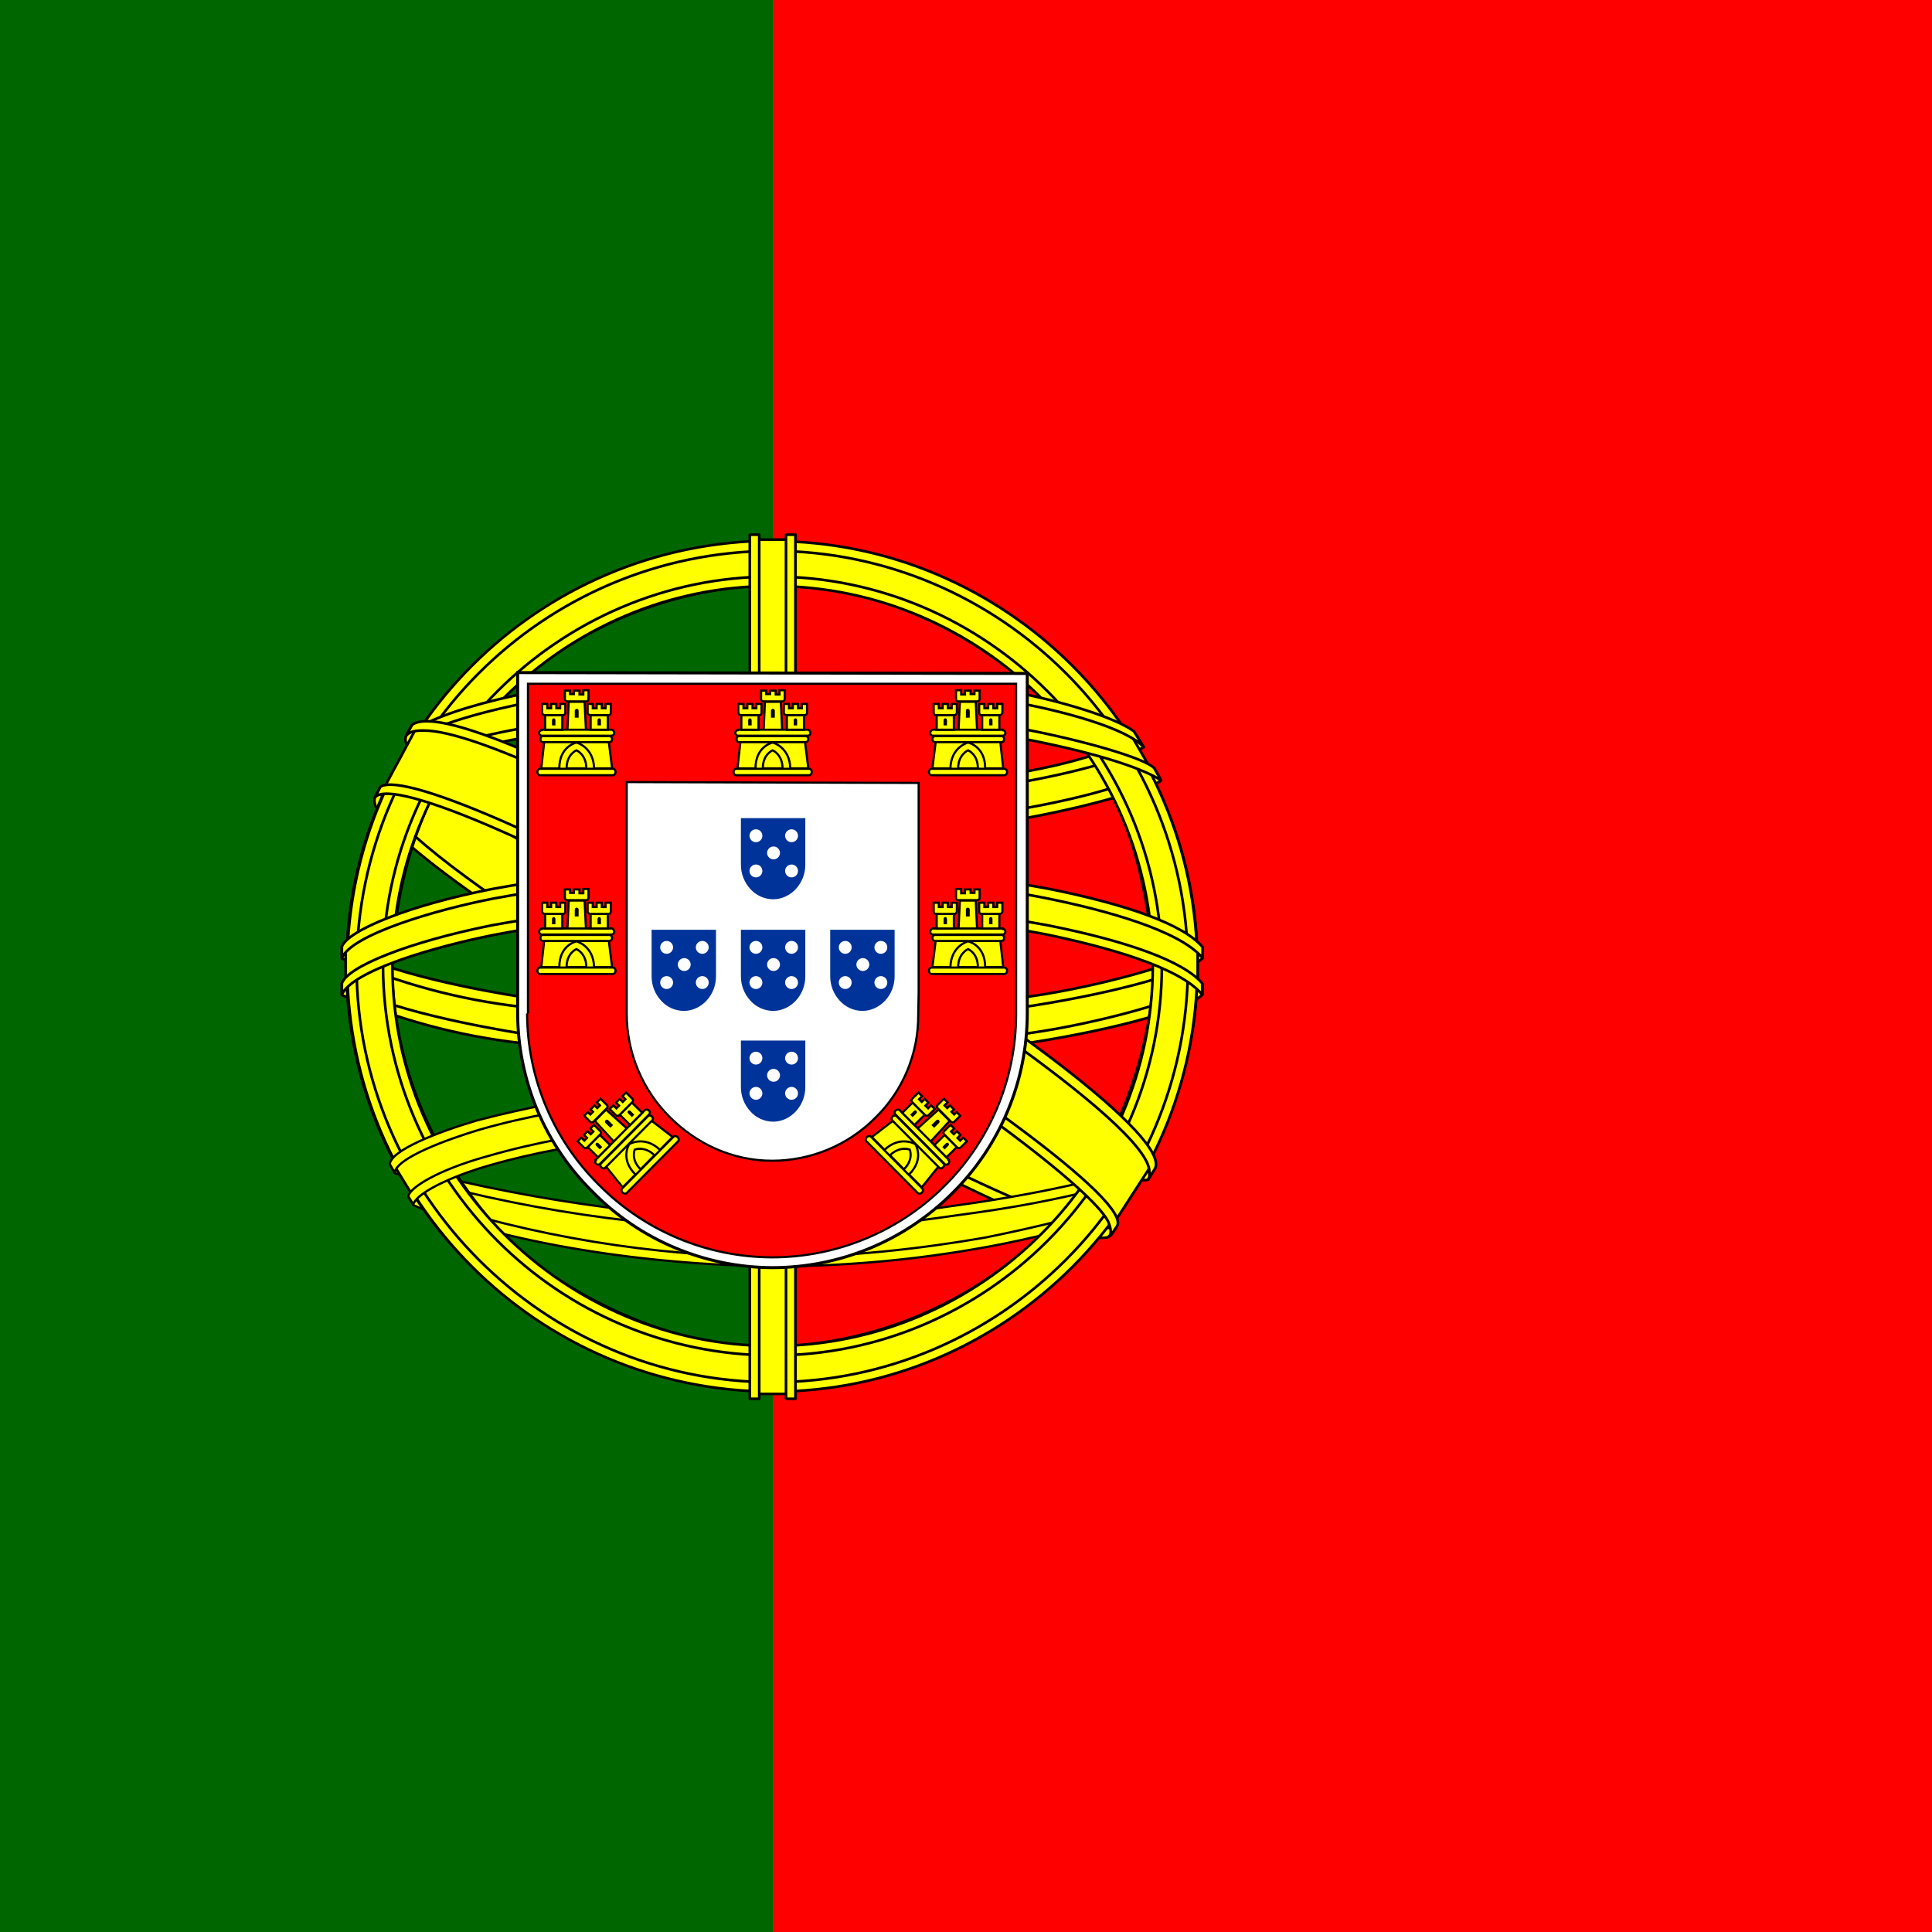
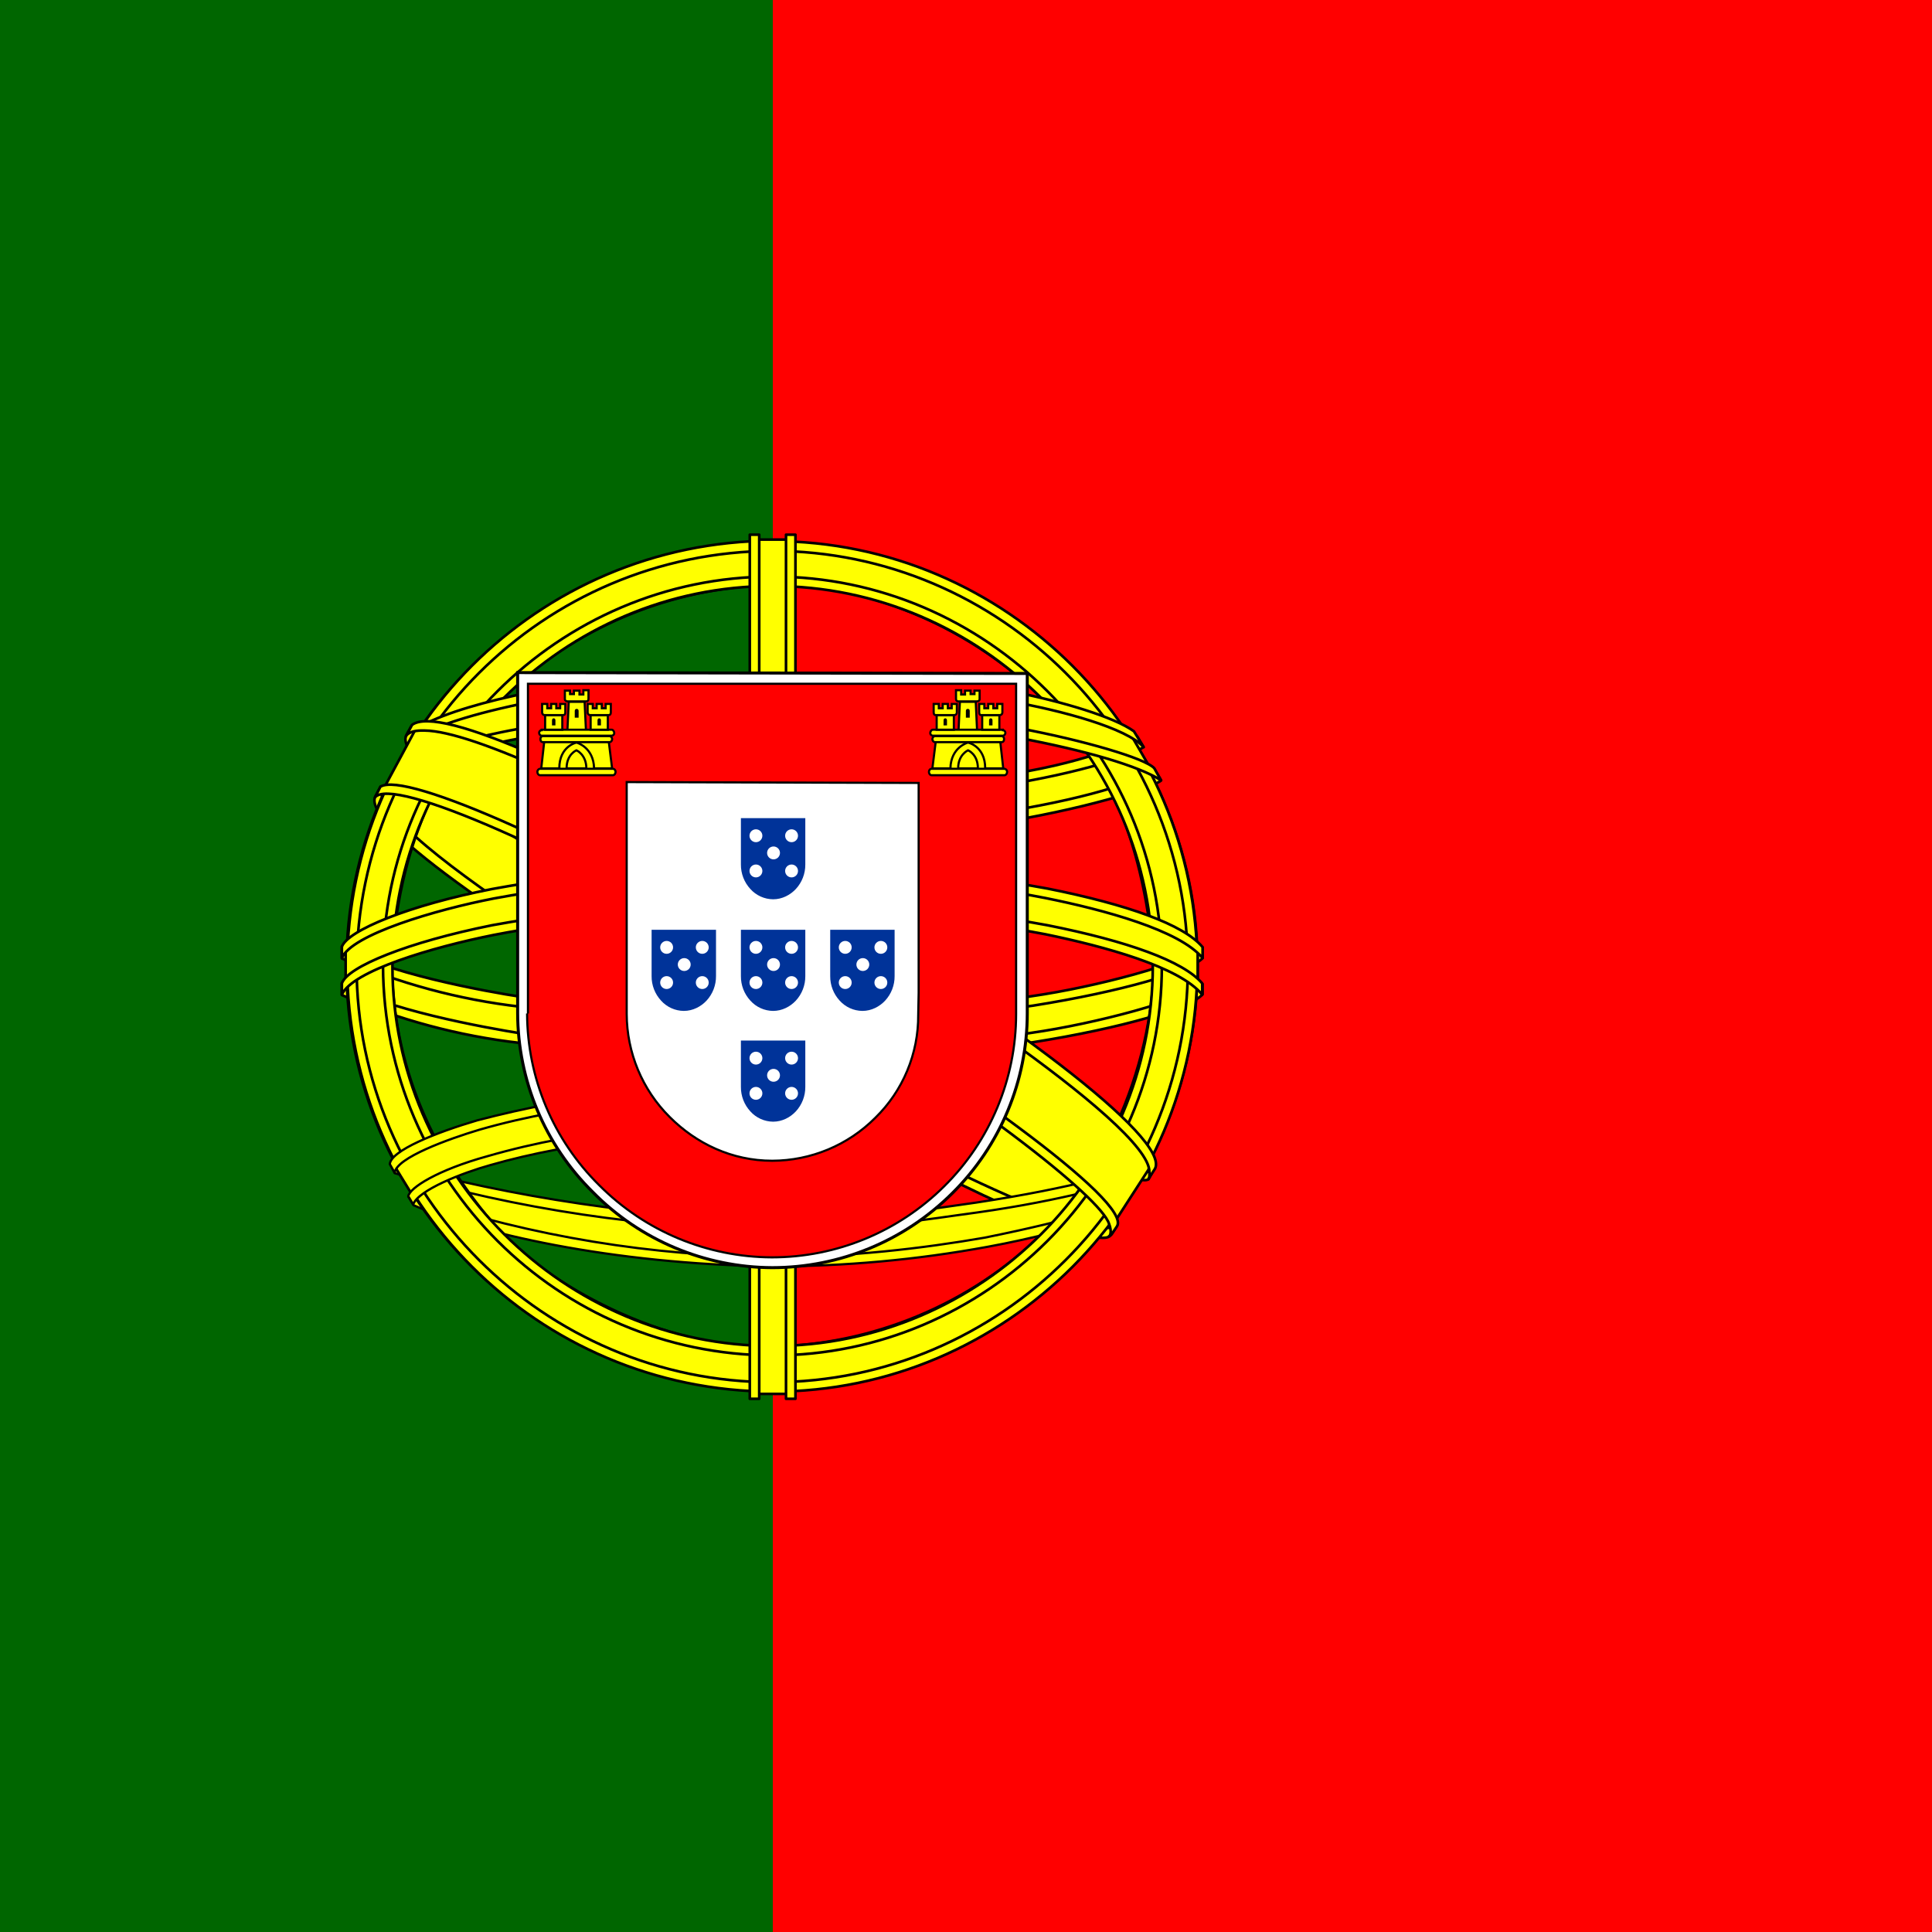
<svg xmlns="http://www.w3.org/2000/svg" xmlns:xlink="http://www.w3.org/1999/xlink" id="flag-icons-pt" viewBox="0 0 512 512">
  <path fill="red" d="M204.8 0H512v512H204.7z" />
  <path fill="#060" d="M0 0h204.8v512H-.1z" />
  <g fill="#ff0" fill-rule="evenodd" stroke="#000" stroke-linecap="round" stroke-linejoin="round" stroke-width=".6">
    <path stroke-width=".7" d="M293.8 326.6c-34.4-1-192-99.4-193-115.1l8.6-14.5C125 219.7 286.2 315.4 302 312l-8.2 14.6" />
    <path stroke-width=".7" d="M107.6 195c-3.1 8.3 41.1 35.6 94.3 68 53.2 32.3 99 52.3 102.5 49.5l1.5-2.9c-.6 1-2.2 1.3-4.6.6-14.4-4.2-51.9-21.4-98.3-49.5s-86.8-54.1-93-65.1a6.7 6.7 0 0 1-.7-3.3h-.2l-1.3 2.3-.2.4zm187 132c-.6 1.1-1.7 1.1-3.7 1-12.9-1.5-52-20.5-98-48.1-53.8-32.2-98.2-61.5-93.3-69.1l1.3-2.4.2.1c-4.3 13 87.6 65.5 93 68.9 53.1 33 98 52.2 102 47.2l-1.5 2.4z" />
    <path stroke-width=".7" d="M205 221c34.3-.3 76.8-4.7 101.2-14.4L301 198c-14.5 8-57.1 13.3-96.3 14-46.4-.4-79.1-4.7-95.5-15.7l-5 9.1c30.2 12.7 61 15.5 100.8 15.6" />
    <path stroke-width=".7" d="M307.7 206.8c-.9 1.3-16.8 6.8-40.3 10.8a416 416 0 0 1-62.6 4.6 444.3 444.3 0 0 1-60-3.8c-24.5-3.9-37.3-9.3-42-11.2l1.2-2.3a186 186 0 0 0 41.3 11 438.9 438.9 0 0 0 59.5 3.7 417.8 417.8 0 0 0 62.1-4.6c24-3.9 37.2-8.9 39-11.2l1.8 3zM303 198c-2.6 2-15.6 6.7-38.4 10.3a414 414 0 0 1-59.5 4.2 400 400 0 0 1-57.4-3.7c-23.3-3-35.6-8.5-40-10.1l1.3-2.3c3.4 1.8 15.4 6.6 39 10a423 423 0 0 0 57.1 3.5 408.6 408.6 0 0 0 59-4.2c23-3.2 35.4-9 37.3-10.5l1.6 2.8zM92 262.4c21.2 11.4 68.1 17.2 112.6 17.6 40.5 0 93.3-6.3 113-16.8l-.6-11.4c-6.1 9.7-62.6 19-112.8 18.6-50.2-.4-96.8-8.2-112.3-18.2v10.2" />
    <path stroke-width=".7" d="M318.7 260.8v2.7c-3 3.6-21.6 9-44.9 12.7a463.2 463.2 0 0 1-69.7 4.8c-27.4 0-49.2-2-66.2-4.6a164.8 164.8 0 0 1-47.3-12.7v-3.2c10.4 6.9 38.3 11.9 47.7 13.4 16.8 2.6 38.5 4.5 65.8 4.5 28.7 0 51.7-2 69.3-4.7 16.8-2.4 40.6-8.7 45.3-12.9zm0-9.7v2.8c-3 3.5-21.6 8.9-44.9 12.6a463.2 463.2 0 0 1-69.7 4.8c-27.4 0-49.2-2-66.1-4.5A165 165 0 0 1 90.6 254v-3.2c10.4 6.9 38.3 12 47.7 13.4 16.9 2.6 38.6 4.6 65.8 4.6 28.7 0 51.7-2 69.3-4.8 16.8-2.4 40.6-8.7 45.3-12.9zm-114.2 73.5c-48.6-.3-90.3-13.2-99.1-15.4l6.4 10c15.5 6.6 56.2 16.4 93.2 15.3s69.3-4 92-15l6.6-10.5c-15.5 7.3-68.3 15.6-99 15.6" />
    <path d="M299.5 317.1a152.6 152.6 0 0 1-3 4.4 258.9 258.9 0 0 1-34.7 8.9 315 315 0 0 1-57.2 5.2c-43.1-.6-78.4-9-95-16.2l-1.4-2.3.3-.4 2.2.9a305.5 305.5 0 0 0 94.1 15.5c20 .1 40-2.3 56.1-5.1 24.8-5 34.8-8.7 37.9-10.4l.7-.5zm5.7-9.4h.1a302 302 0 0 1-2.2 3.8c-5.7 2-21.3 6.6-44 9.8-15 2-24.3 4-54 4.6a371 371 0 0 1-100.5-15l-1.2-2.5a424.4 424.4 0 0 0 101.7 15c27.2-.6 38.8-2.6 53.6-4.7 26.5-4 39.8-8.4 43.8-9.7a3 3 0 0 0-.1-.2l2.8-1.1z" />
    <path stroke-width=".7" d="M305.8 253.4c.2 32-16.2 60.8-29.4 73.5a106 106 0 0 1-72.3 30c-32.3.6-62.7-20.5-70.9-29.7-16-18.1-29-41-29.4-72 2-35 15.7-59.3 35.6-76a106.3 106.3 0 0 1 68.4-24.2c25.4.7 55.2 13.2 75.7 38 13.4 16.2 19.3 33.8 22.3 60.5zM204.4 143.8c62 0 113 50.5 113 112.3a113 113 0 0 1-113 112.3c-62 0-112.6-50.4-112.6-112.3s50.6-112.3 112.6-112.3" />
    <path stroke-width=".7" d="M204.7 143.4c62 0 112.6 50.7 112.6 112.7s-50.6 112.7-112.6 112.7A113 113 0 0 1 92 256a113 113 0 0 1 112.7-112.7zM94.5 256.1c0 60.6 49.8 110.2 110.2 110.2 60.4 0 110.1-49.6 110.1-110.2S265.1 146 204.7 146A110.6 110.6 0 0 0 94.5 256.1z" />
    <path stroke-width=".7" d="M204.8 152.8c56.5 0 103.1 46.5 103.1 103.2 0 56.8-46.6 103.2-103.1 103.2A103.6 103.6 0 0 1 101.5 256c0-56.7 46.6-103.2 103.2-103.2zM104 256c0 55.4 45.5 100.7 100.8 100.7 55.2 0 100.7-45.3 100.7-100.7 0-55.4-45.5-100.7-100.8-100.7S104 200.6 104 256z" />
    <path stroke-width=".7" d="M209.3 143h-9.7v226.4h9.7z" />
    <path stroke-width=".7" d="M208.3 141.7h2.5v229h-2.5v-229zm-9.6 0h2.5v229h-2.5v-229z" />
    <path stroke-width=".7" d="M317.4 260.5V252l-6.8-6.3-38.7-10.3-55.8-5.7-67 3.4-47.9 11.4-9.6 7.2v8.3l24.4-11 58-9h55.8l41 4.5 28.4 6.9z" />
    <path stroke-width=".7" d="M204.7 238.7a394 394 0 0 1 72.9 6.5c21.1 4.2 36 9.5 41 15.4v3c-6-7.4-26-12.8-41.5-16-20.3-3.9-46-6.4-72.4-6.4-28 0-54 2.7-74 6.6-16 3.2-37.4 9.5-40.1 15.8v-3c1.5-4.4 17.4-10.9 39.8-15.4a405 405 0 0 1 74.3-6.5zm0-9.7a396 396 0 0 1 73 6.5c21 4.2 36 9.5 41 15.5v2.9c-6.1-7.4-26.2-12.8-41.6-15.9-20.3-4-46-6.5-72.4-6.5a402 402 0 0 0-73.8 6.6c-15.5 3-37.8 9.6-40.3 15.8v-3c1.5-4.3 17.8-11 39.8-15.3a405 405 0 0 1 74.3-6.6zm-.5-49.3c41.9-.2 78.5 5.9 95.2 14.5l6.1 10.5c-14.5-7.8-54-16-101.3-14.7-38.5.2-79.6 4.2-100.3 15.2l7.3-12.2c17-8.8 57-13.2 93-13.3" />
    <path stroke-width=".7" d="M204.7 188.4c24 0 47 1.3 65.4 4.6 17.1 3.2 33.5 8 35.8 10.6l1.8 3.2c-5.7-3.7-19.8-7.9-38-11.3a367.2 367.2 0 0 0-65-4.5c-27 0-48 1.3-66 4.5-19 3.5-32.2 8.6-35.5 11l1.8-3.3c6.3-3.3 16.4-7.2 33.3-10.2 18.6-3.4 39.7-4.4 66.4-4.6zm0-9.6a371 371 0 0 1 63.1 4.4c13.9 2.7 27.6 6.9 32.7 10.6l2.6 4.2c-4.5-5-21.4-9.7-36.4-12.3-17.4-3-39.1-4.2-62-4.4-24 0-46.2 1.5-63.4 4.6-16.4 3.2-27 6.9-31.5 9.8l2.3-3.6c6.2-3.2 16.2-6.2 28.8-8.7 17.3-3.1 39.7-4.6 63.8-4.6zm56 124.1a293.3 293.3 0 0 0-56-4.2c-69.9.8-92.4 14.3-95.2 18.4l-5.2-8.5C122 295.7 160 288.5 205 289.2c23.3.4 43.4 2 60.4 5.2l-4.8 8.5" />
    <path d="M204.3 297.5c19.4.3 38.5 1 57 4.5l-1.4 2.4a297.6 297.6 0 0 0-55.5-4.3c-25.8-.2-52 2.2-74.6 8.7-7.2 2-19 6.6-20.3 10.4l-1.3-2.2c.4-2.2 7.6-6.9 21-10.6 26-7.5 50.3-8.7 75-9zm.9-9.8a351 351 0 0 1 61.1 5.3l-1.4 2.5a319 319 0 0 0-59.6-5.2c-25.9 0-53.3 1.9-78.3 9.1-8 2.4-22 7.4-22.4 11.4l-1.3-2.3c.3-3.6 12.3-8.4 23.2-11.6a285 285 0 0 1 78.7-9.2z" />
    <path stroke-width=".7" d="m304.4 309.9-8.4 13-24.1-21.4-62.6-42-70.5-38.8-36.7-12.5 7.8-14.5 2.7-1.4 22.8 5.7 75 38.7 43.3 27.3 36.3 26 14.8 17.1z" />
    <path stroke-width=".7" d="M100.8 208.5c6.5-4.3 53.7 16.7 103 46.5 49.3 29.9 96.4 63.6 92.2 70l-1.4 2.1-.7.5c.2 0 .9-1 0-3.3-2.2-6.9-35.5-33.5-91-67-54-32.2-99-51.6-103.5-46l1.4-2.8zm205.3 101.2c4-8-39.7-41-94-73.1-55.5-31.5-95.6-50-102.9-44.5l-1.6 3c0 .1 0-.2.4-.5 1.3-1.1 3.5-1 4.5-1 12.6.1 48.6 16.6 99 45.6 22.1 12.8 93.4 58.6 93.1 71.4 0 1.1.1 1.3-.3 1.9l1.8-2.8z" />
  </g>
  <g transform="translate(-68.3 28.4) scale(1.13778)">
    <path fill="#fff" stroke="#000" stroke-width=".7" d="M180.6 211a58.7 58.7 0 0 0 17.5 41.7 59 59 0 0 0 41.8 17.6 59.4 59.4 0 0 0 42-17.4 59 59 0 0 0 17.4-41.8v-79.2l-118.7-.2V211z" />
    <path fill="red" stroke="#000" stroke-width=".5" d="M182.8 211.1a56.4 56.4 0 0 0 16.8 40 57 57 0 0 0 40.2 16.8 56.9 56.9 0 0 0 40.2-16.6 56.4 56.4 0 0 0 16.7-40v-77H183v76.8m91-53.7v48.9l-.1 5.1a33.2 33.2 0 0 1-10 24 34 34 0 0 1-24 10c-9.4 0-17.7-4-23.9-10.2a34 34 0 0 1-10-24v-54l68 .2z" />
    <g id="e">
-       <g id="d" fill="#ff0" stroke="#000" stroke-width=".5">
+       <g id="dd/MM/yyyy" fill="#ff0" stroke="#000" stroke-width=".5">
        <path stroke="none" d="M190.2 154.4c.1-5.5 4-6.8 4-6.8.1 0 4.3 1.4 4.3 6.9h-8.3" />
        <path d="m186.8 147.7-.7 6.3h4.2c0-5.2 4-6 4-6 .1 0 4 1.1 4.1 6h4.2l-.8-6.4h-15zm-1 6.4h17c.3 0 .6.3.6.7 0 .5-.3.8-.6.8h-17c-.3 0-.6-.3-.6-.8 0-.4.3-.7.7-.7z" />
        <path d="M192 154c0-3.3 2.3-4.2 2.3-4.2s2.3 1 2.3 4.2H192m-5.8-9h16.3c.3 0 .6.4.6.8 0 .3-.3.6-.6.6h-16.3c-.3 0-.6-.3-.6-.7 0-.3.3-.6.6-.6zm.4 1.5H202c.3 0 .6.3.6.7 0 .4-.3.7-.6.7h-15.5c-.4 0-.6-.3-.6-.7 0-.4.2-.7.6-.7zm5-10.6h1.2v.8h.9v-.8h1.3v.9h.9v-1h1.2v2c0 .4-.2.6-.5.6h-4.4c-.3 0-.6-.2-.6-.5v-2zm4.6 2.7.3 6.4h-4.3l.3-6.5h3.7" />
        <path id="a" d="M191 141.6v3.4h-4v-3.4h4z" />
        <use xlink:href="#a" width="100%" height="100%" x="10.6" />
        <path id="b" d="M186.3 139h1.2v1h.9v-1h1.2v1h.9v-1h1.2v2c0 .4-.2.6-.5.6h-4.3a.6.6 0 0 1-.6-.6v-2z" />
        <use xlink:href="#b" width="100%" height="100%" x="10.6" />
        <path fill="#000" stroke="none" d="M193.9 140.6c0-.6.9-.6.9 0v1.6h-.9v-1.6" />
        <path id="c" fill="#000" stroke="none" d="M188.6 142.8c0-.6.8-.6.8 0v1.2h-.8v-1.2" />
        <use xlink:href="#c" width="100%" height="100%" x="10.6" />
      </g>
      <use xlink:href="#d" width="100%" height="100%" y="46.3" />
      <use xlink:href="#d" width="100%" height="100%" transform="rotate(-45.2 312.8 180)" />
    </g>
    <use xlink:href="#d" width="100%" height="100%" x="45.7" />
    <use xlink:href="#e" width="100%" height="100%" transform="matrix(-1 0 0 1 479.8 0)" />
    <g id="f" fill="#fff">
      <path fill="#039" d="M232.6 202.4a8.3 8.3 0 0 0 2.2 5.7 7.2 7.2 0 0 0 5.3 2.4c2.1 0 4-1 5.3-2.4a8.3 8.3 0 0 0 2.2-5.7v-10.8h-15v10.8" />
      <circle cx="236.1" cy="195.7" r="1.5" />
      <circle cx="244.4" cy="195.7" r="1.5" />
      <circle cx="240.2" cy="199.7" r="1.5" />
      <circle cx="236.1" cy="203.9" r="1.5" />
      <circle cx="244.4" cy="203.9" r="1.5" />
    </g>
    <use xlink:href="#f" width="100%" height="100%" y="-26" />
    <use xlink:href="#f" width="100%" height="100%" x="-20.8" />
    <use xlink:href="#f" width="100%" height="100%" x="20.8" />
    <use xlink:href="#f" width="100%" height="100%" y="25.8" />
  </g>
</svg>
